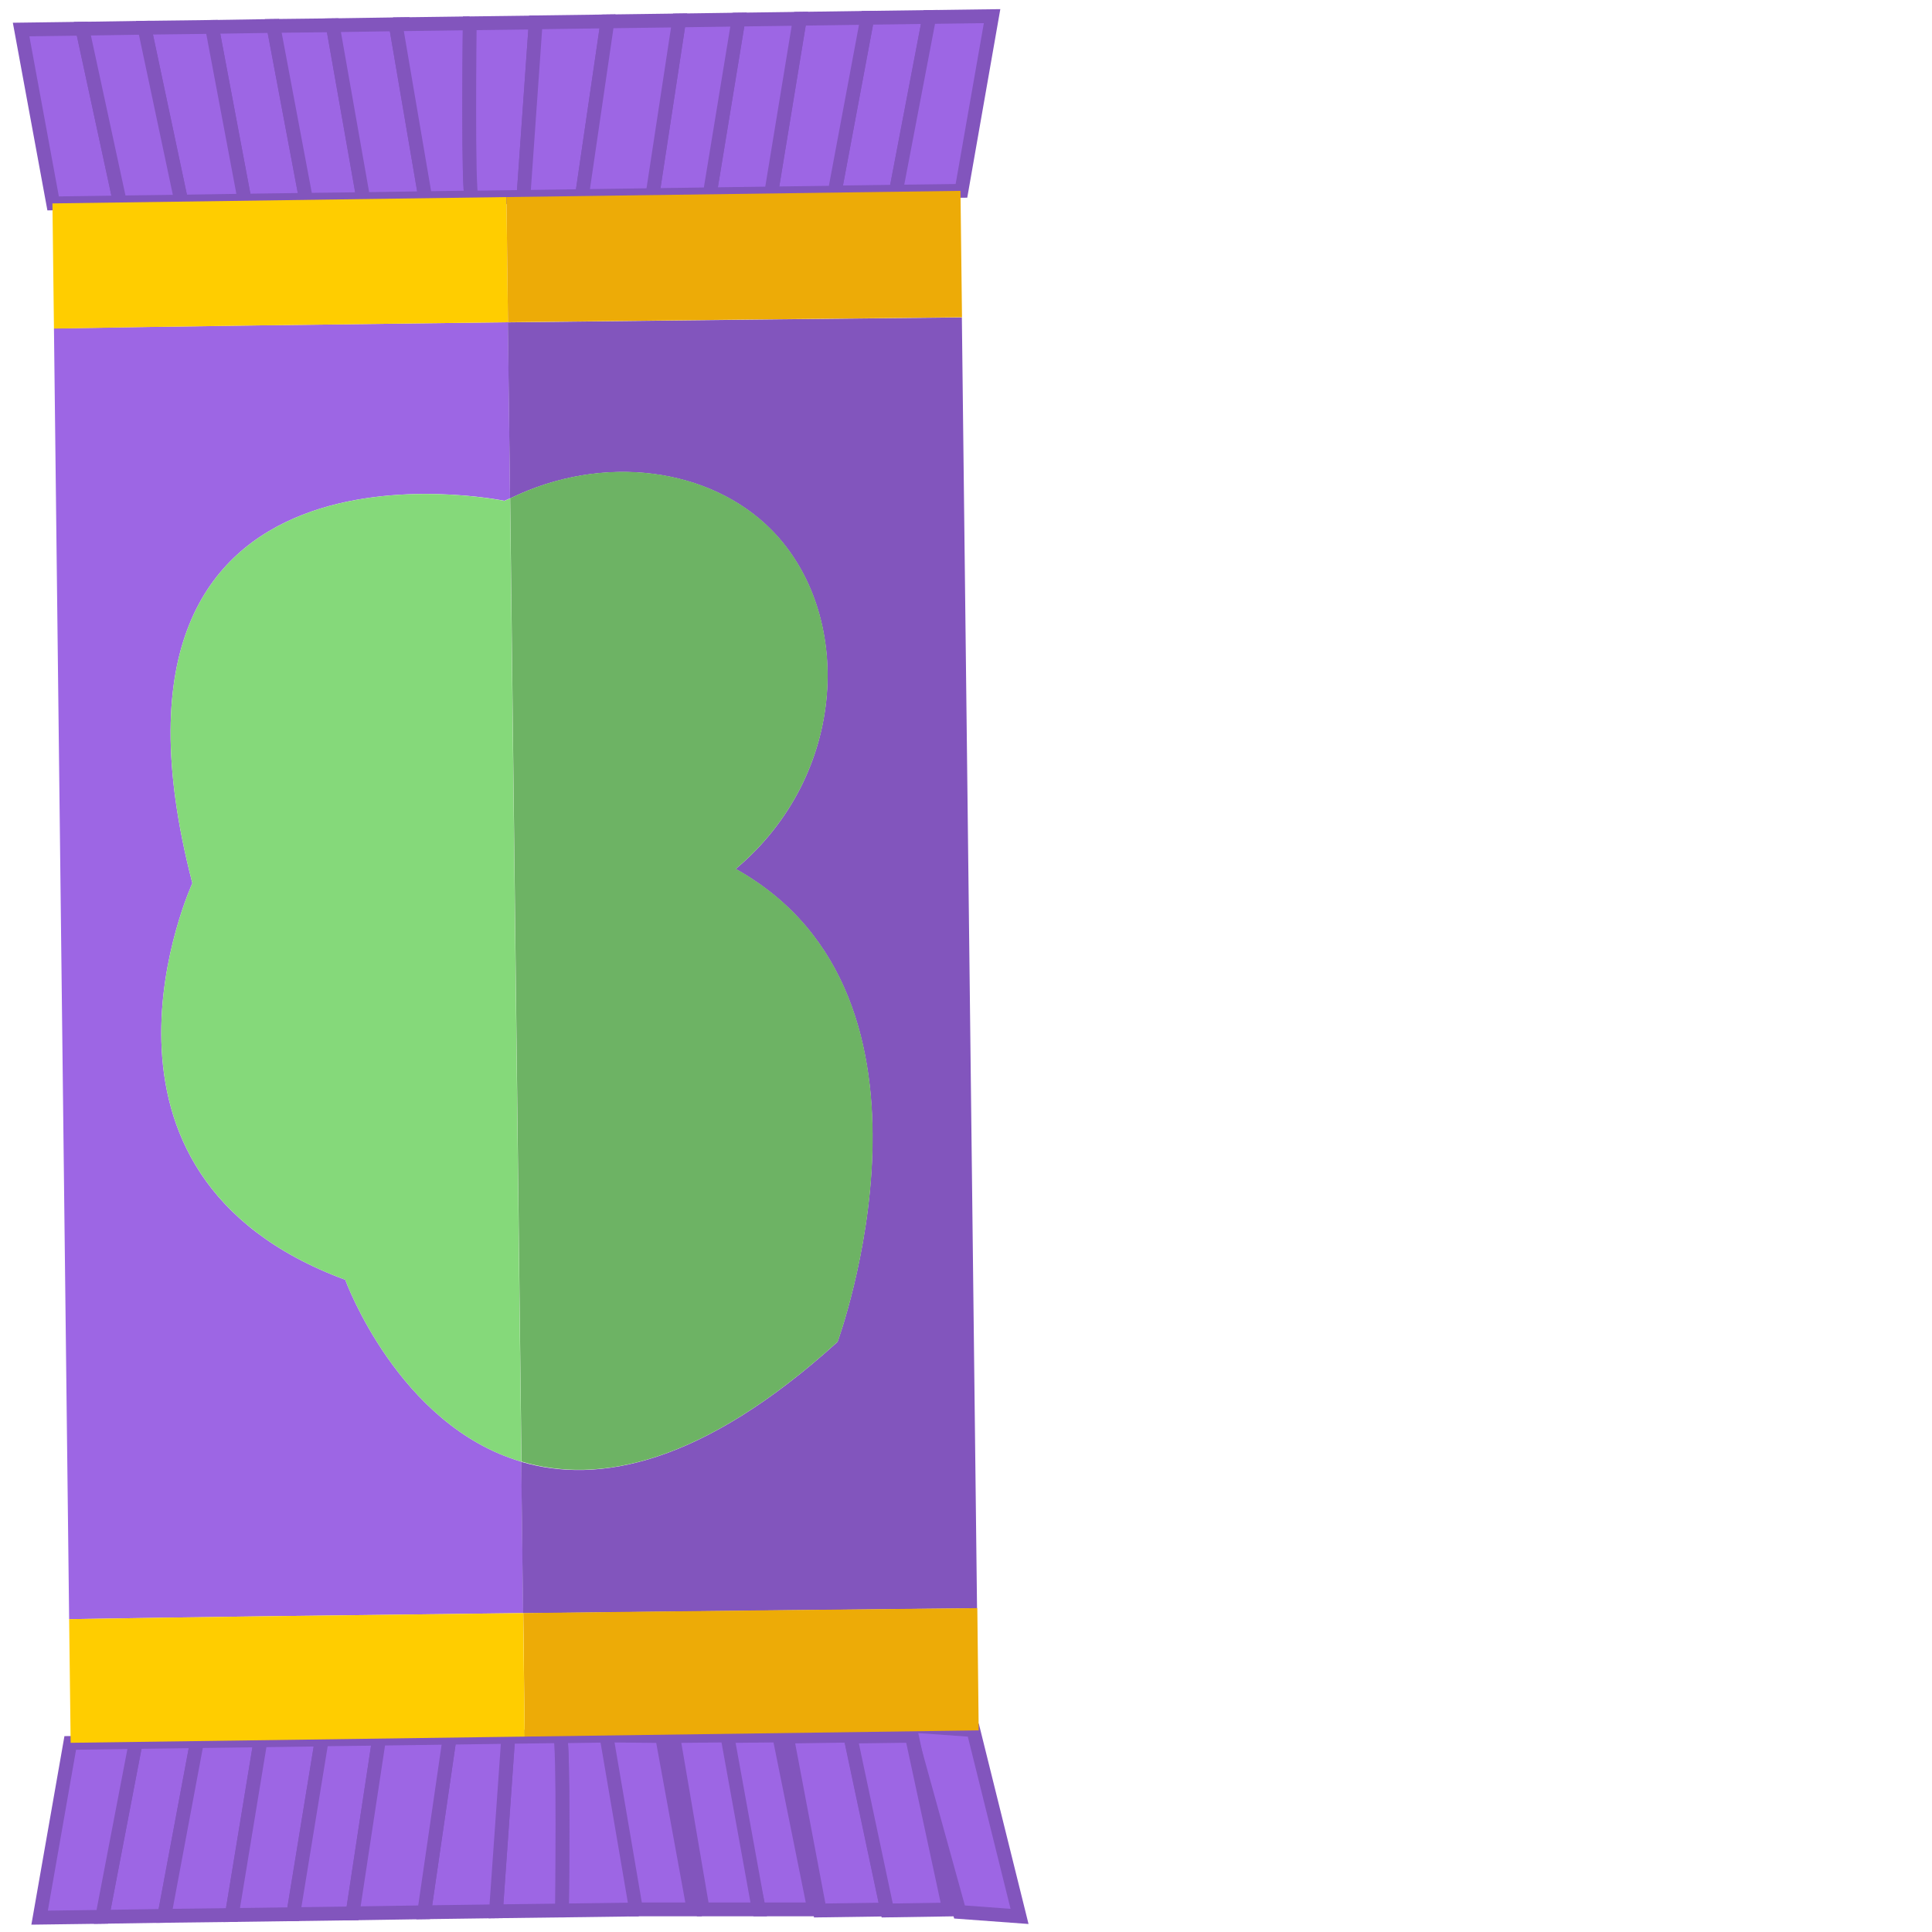
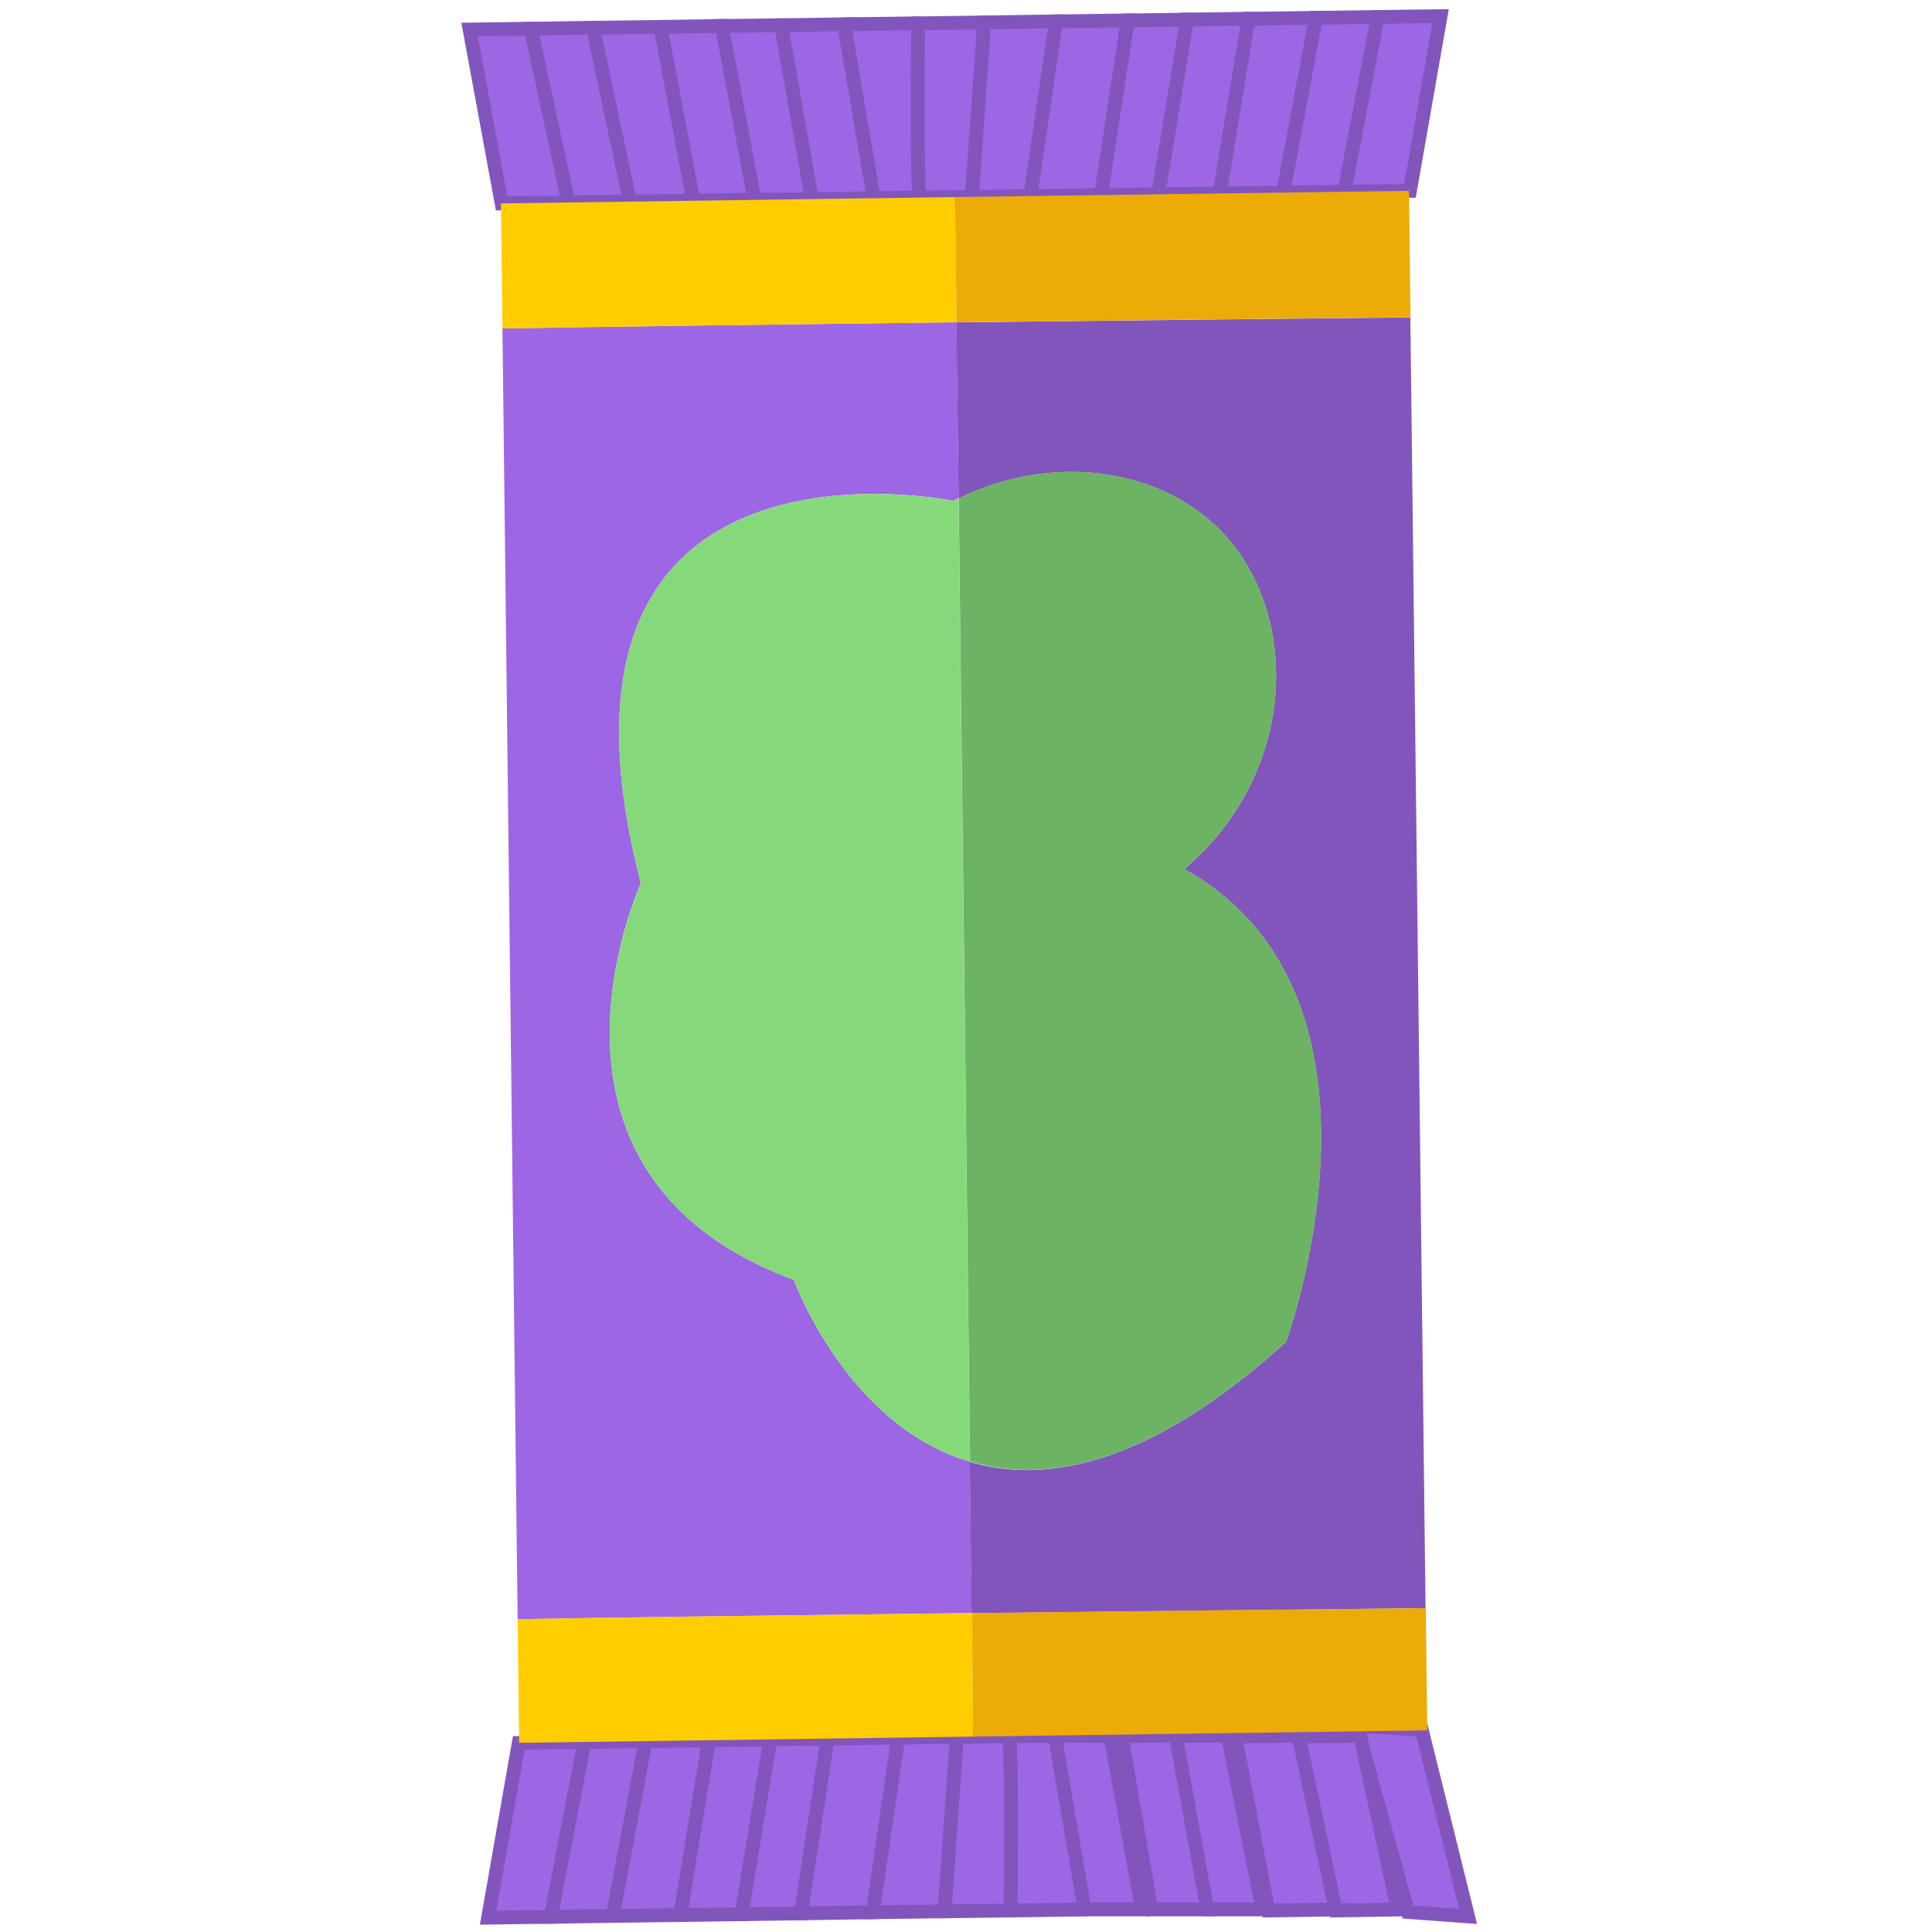
- <svg xmlns="http://www.w3.org/2000/svg" version="1.1" viewBox="0 0 140 140">
+ <svg xmlns="http://www.w3.org/2000/svg" version="1.1" viewBox="-32.5 0 140 140">
  <g fill="#9D66E4" stroke="#8255BD">
    <polygon points="59,138.36 56.46,125.76 52.32,125.8 55,138.36" />
    <polygon points="54.98,138.36 52.7,125.76 48.78,125.8 50.92,138.36" />
    <polygon points="46.02,138.36 50.26,138.36 47.97,125.8 43.89,125.76" />
    <polygon points="69.53,138.55 73.88,138.87 70.53,125.37 65.79,125.03" />
    <path d="M40.72,138.44l5.28-0.07l0.07-0.11l-2.13-12.49l-3.37,0.05C40.87,125.9,40.72,138.44,40.72,138.44" />
    <polygon points="64.29,138.37 61.62,125.77 57.02,125.84 59.4,138.44" />
    <polygon points="68.78,138.37 66.07,125.78 61.62,125.84 64.29,138.44" />
    <polygon points="11.91,138.83 14.28,126.17 9.84,126.23 7.41,138.9" />
    <polygon points="16.8,138.77 18.88,126.11 14.28,126.17 11.91,138.83" />
    <polygon points="21.25,138.71 23.32,126.05 18.88,126.11 16.8,138.77" />
    <path d="M40.72,138.44c0,0,0.15-12.54-0.15-12.63l-3.74,0.05l-0.89,12.64L40.72,138.44z" />
    <polygon points="7.41,138.9 9.84,126.23 5.09,126.3 2.87,138.96" />
    <polygon points="25.55,138.65 27.47,125.99 23.32,126.04 21.25,138.71" />
    <polygon points="35.94,138.5 36.83,125.86 32.58,125.92 30.74,138.57" />
    <polygon points="30.74,138.57 32.58,125.92 27.47,125.99 25.55,138.65" />
  </g>
  <g fill="#9D66E4" stroke="#8255BD">
    <polygon points="15.36,1.95 17.73,14.54 22.18,14.48 19.81,1.88" />
    <polygon points="19.81,1.88 22.18,14.48 26.33,14.43 24.11,1.83" />
    <polygon points="28.76,1.76 24.11,1.83 26.33,14.43 30.82,14.36 28.69,1.87" />
    <polygon points="1.53,2.14 3.85,14.74 8.69,14.67 5.97,2.08" />
    <path d="M34.04,1.69l-5.28,0.07l-0.07,0.11l2.13,12.49l3.37-0.05C33.89,14.23,34.04,1.69,34.04,1.69" />
    <polygon points="10.47,2.01 13.14,14.61 17.73,14.54 15.36,1.95" />
    <polygon points="5.97,2.08 8.69,14.67 13.14,14.61 10.47,2.01" />
    <polygon points="62.85,1.29 60.48,13.95 64.92,13.89 67.34,1.23" />
    <polygon points="57.96,1.36 55.88,14.02 60.48,13.96 62.85,1.29" />
    <polygon points="53.51,1.42 51.43,14.08 55.88,14.02 57.96,1.36" />
    <path d="M34.04,1.69c0,0-0.15,12.54,0.15,12.63l3.74-0.05l0.89-12.64L34.04,1.69z" />
    <polygon points="67.34,1.23 64.92,13.89 69.67,13.83 71.89,1.17" />
    <polygon points="49.21,1.48 47.28,14.14 51.43,14.08 53.51,1.42" />
    <polygon points="38.82,1.62 37.93,14.27 42.17,14.21 44.02,1.55" />
    <polygon points="44.02,1.55 42.17,14.21 47.28,14.14 49.21,1.48" />
  </g>
  <path fill="#9D66E4" d="M37.91,116.89l-0.13-10.97c-8.94-2.63-12.76-13.18-12.76-13.18C4.26,85.06,13.94,64,13.94,64  C5.06,29.76,36.55,36.29,36.55,36.29c0.14-0.07,0.28-0.11,0.41-0.18l-0.15-12.76c-12.45,0.15-24.74,0.31-32.9,0.45l1.1,93.53  C13.48,117.19,25.7,117.03,37.91,116.89" />
  <path fill="#8255BD" d="M36.96,36.12c6.75-3.3,14.51-2.23,18.97,2.31c5.92,6.03,5.56,17.68-2.62,24.54  c16.56,9.24,7.38,34.27,7.38,34.27c-9.83,8.92-17.36,10.33-22.92,8.69l0.13,10.97c12.22-0.14,24.43-0.27,32.9-0.36l-1.1-93.54  c-8.74,0.09-20.9,0.22-32.9,0.36L36.96,36.12z" />
  <path fill="#85D97A" d="M13.94,64c0,0-9.68,21.05,11.08,28.74c0,0,3.82,10.55,12.76,13.18l-0.82-69.8  c-0.14,0.07-0.28,0.11-0.41,0.18C36.55,36.29,5.06,29.76,13.94,64" />
  <path fill="#6DB364" d="M60.7,97.23c0,0,9.18-25.03-7.38-34.27c8.18-6.86,8.54-18.51,2.62-24.54  c-4.46-4.54-12.23-5.61-18.97-2.31l0.82,69.8C43.34,107.56,50.87,106.15,60.7,97.23" />
  <path fill="#FFCD00" d="M36.81,23.35l-0.11-9.07L3.8,14.74l0.11,9.07C12.07,23.66,24.36,23.5,36.81,23.35" />
  <path fill="#EDAB07" d="M36.7,14.28l0.11,9.07c12.01-0.14,24.16-0.27,32.9-0.36l-0.11-9.16L36.7,14.28z" />
  <path fill="#EDAB07" d="M38.02,125.84l32.9-0.45l-0.1-8.86c-8.47,0.09-20.68,0.21-32.9,0.36L38.02,125.84z" />
  <path fill="#FFCD00" d="M5.01,117.33l0.11,8.96l32.9-0.45l-0.11-8.95C25.7,117.03,13.48,117.19,5.01,117.33" />
</svg>
